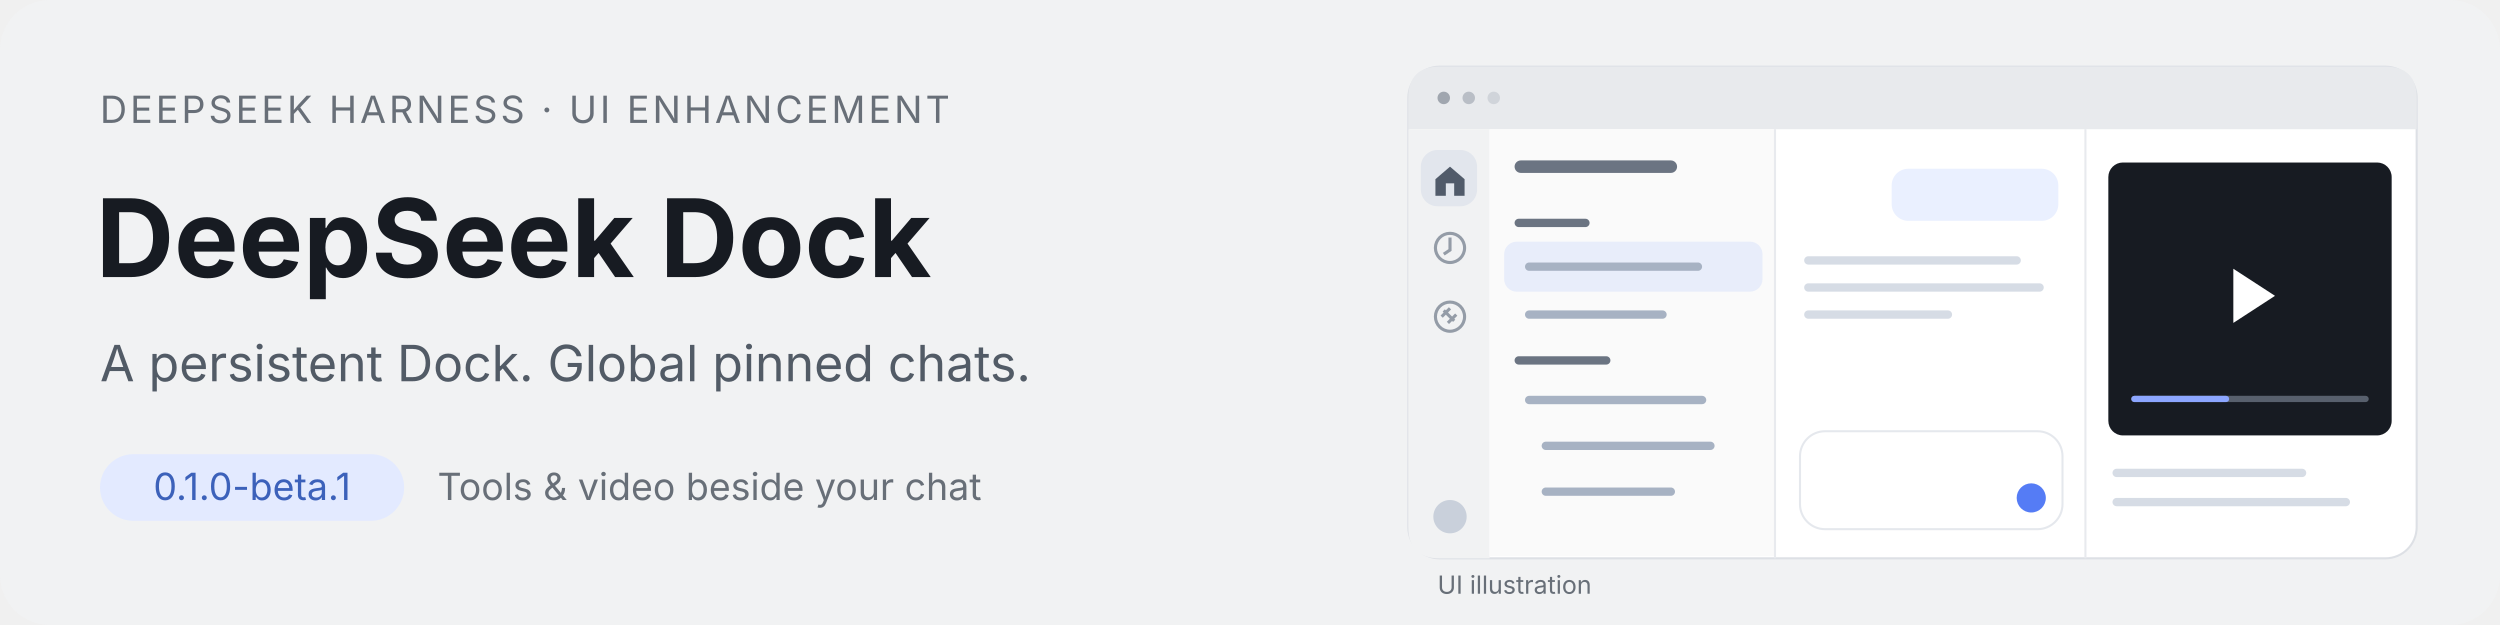
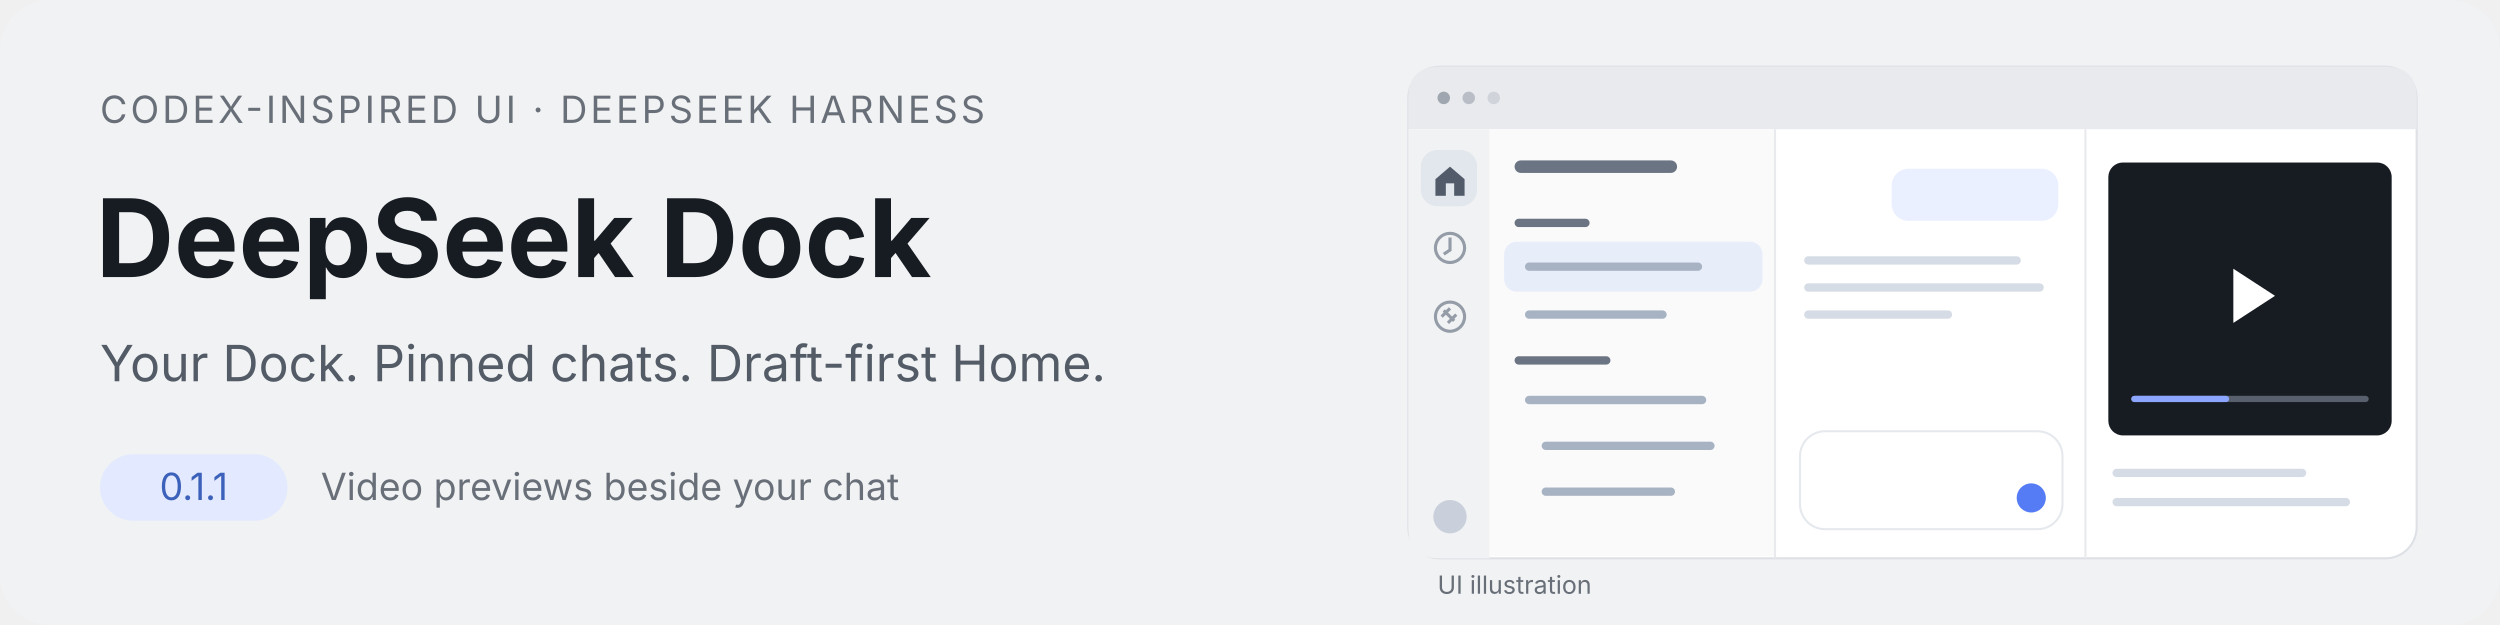
<svg xmlns="http://www.w3.org/2000/svg" width="1200" height="300" viewBox="0 0 1200 300" role="img" aria-labelledby="title desc">
  <rect width="1200" height="300" rx="24" fill="#f1f2f3" />
  <g font-family="-apple-system,BlinkMacSystemFont,Segoe UI,PingFang SC,sans-serif">
-     <text x="48" y="59" font-size="18" fill="#686f78" letter-spacing="1.5">DEEPSEEK HARNESS · UI ENHANCEMENT</text>
+     <text x="48" y="59" font-size="18" fill="#686f78" letter-spacing="1.5">CODEX-INSPIRED UI · DEEPSEEK HARNESS</text>
    <text x="46" y="133" font-size="52" font-weight="650" fill="#171b22">DeepSeek Dock</text>
-     <text x="48" y="183" font-size="24" fill="#525b66">A persistent Dock. Global pinned chats.</text>
-     <rect x="48" y="218" width="146" height="32" rx="16" fill="#e3eaff" />
-     <text x="121" y="240" text-anchor="middle" font-size="18" fill="#3c61ba">0.1.0-beta.1</text>
-     <text x="210" y="240" font-size="18" fill="#686f78">Tools &amp; video beside your chat</text>
+     <text x="48" y="183" font-size="24" fill="#525b66">Your Dock. Pinned chats. Draft-first Home.</text>
+     <rect x="48" y="218" width="90" height="32" rx="16" fill="#e3eaff" />
+     <text x="93" y="240" text-anchor="middle" font-size="18" fill="#3c61ba">0.1.1</text>
+     <text x="154" y="240" font-size="18" fill="#686f78">Video previews beside your chat</text>
    <text x="690" y="285" font-size="12" fill="#686f78">UI illustration</text>
  </g>
  <g id="interface-diagram" transform="translate(676 32)">
    <rect width="484" height="236" rx="15" fill="#fff" stroke="#dde0e5" />
    <path d="M15 0H469Q484 0 484 15V30H0V15Q0 0 15 0" fill="#e8eaed" />
    <circle cx="17" cy="15" r="3" fill="#a0a6af" />
    <circle cx="29" cy="15" r="3" fill="#b9bec6" />
    <circle cx="41" cy="15" r="3" fill="#d0d4da" />
    <path d="M0 30H39V236H15Q0 236 0 221Z" fill="#f1f2f3" />
    <rect x="6" y="40" width="27" height="27" rx="8" fill="#e2e6ed" />
    <path d="m13 54 7-6 7 6v8h-5v-6h-4v6h-5Z" fill="#515b6a" />
    <circle cx="20" cy="87" r="7" fill="none" stroke="#949ca7" stroke-width="1.5" />
    <path d="M20 82v6l-3 2" fill="none" stroke="#949ca7" stroke-width="1.5" />
    <circle cx="20" cy="120" r="7" fill="none" stroke="#949ca7" stroke-width="1.5" />
    <path d="m17 117 5 5m-6-2 4-4m-1 7 4-4" stroke="#949ca7" stroke-width="1.5" />
    <circle cx="20" cy="216" r="8" fill="#c9d0db" />
    <rect x="39" y="30" width="137" height="205" fill="#fafafa" />
    <g fill="#6b7482">
      <rect x="51" y="45" width="78" height="6" rx="3" />
      <rect x="51" y="73" width="36" height="4" rx="2" />
      <rect x="51" y="139" width="46" height="4" rx="2" />
    </g>
    <rect x="46" y="84" width="124" height="24" rx="6" fill="#e8edfa" />
    <g fill="#a7b2c3">
      <rect x="56" y="94" width="85" height="4" rx="2" />
      <rect x="56" y="117" width="68" height="4" rx="2" />
      <rect x="56" y="158" width="87" height="4" rx="2" />
      <rect x="64" y="180" width="83" height="4" rx="2" />
      <rect x="64" y="202" width="64" height="4" rx="2" />
    </g>
    <path d="M176 30v206M325 30v206" stroke="#e8eaee" />
    <rect x="232" y="49" width="80" height="25" rx="8" fill="#eaf0ff" />
    <g fill="#d6dce5">
      <rect x="190" y="91" width="104" height="4" rx="2" />
      <rect x="190" y="104" width="115" height="4" rx="2" />
      <rect x="190" y="117" width="71" height="4" rx="2" />
    </g>
    <rect x="188" y="175" width="126" height="47" rx="12" fill="#fff" stroke="#e5e8ed" />
    <circle cx="299" cy="207" r="7" fill="#557cf5" />
    <rect x="336" y="46" width="136" height="131" rx="7" fill="#171b22" />
    <path d="M396 97 416 110 396 123Z" fill="#fff" />
    <rect x="347" y="158" width="114" height="3" rx="1.5" fill="#58606d" />
    <rect x="347" y="158" width="47" height="3" rx="1.5" fill="#8ca6ff" />
    <g fill="#d6dce5">
      <rect x="338" y="193" width="93" height="4" rx="2" />
      <rect x="338" y="207" width="114" height="4" rx="2" />
    </g>
  </g>
</svg>
